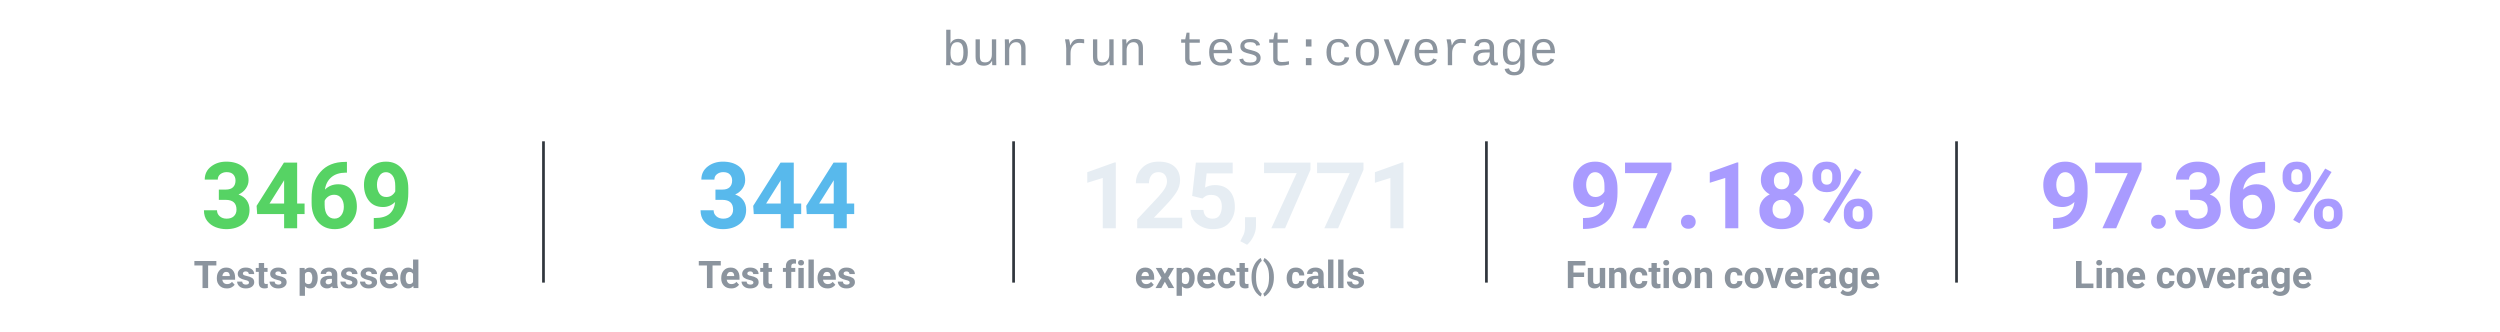
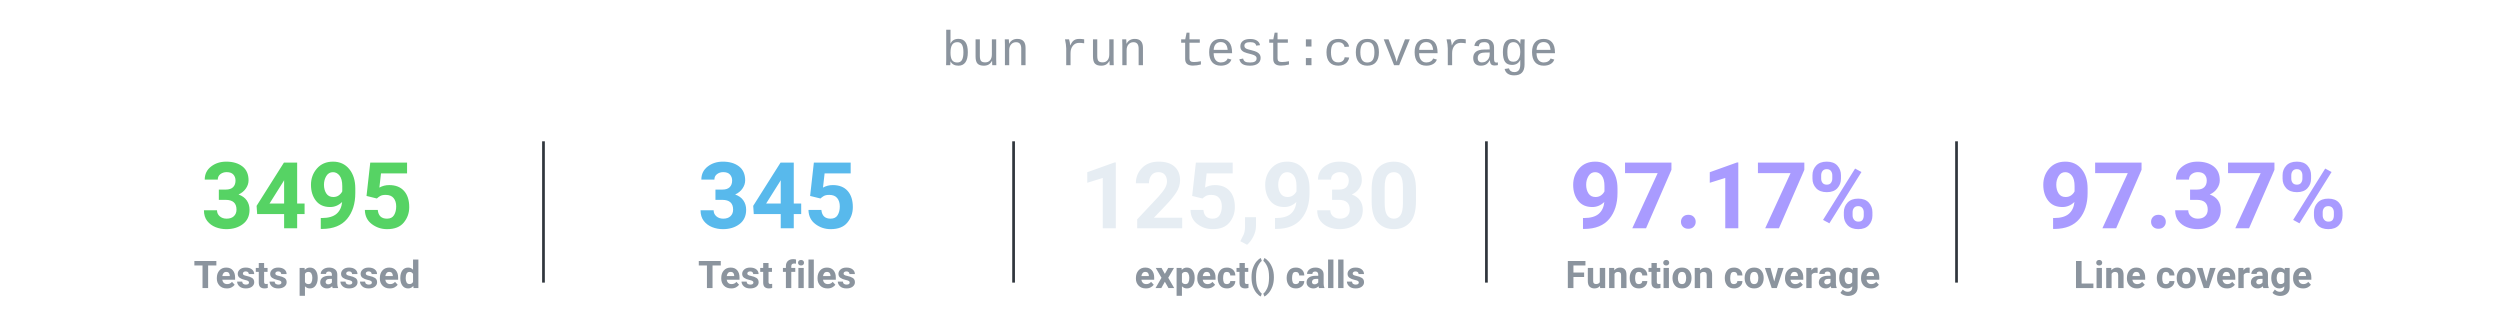
- <svg xmlns="http://www.w3.org/2000/svg" viewBox="0 0 920 122" width="920" height="122" role="img" aria-label="bun run test:coverage — 3469 tests passed, 344 test files, 125,771 expect() calls, 97.18% function coverage, 97.36% line coverage">
+ <svg xmlns="http://www.w3.org/2000/svg" viewBox="0 0 920 122" width="920" height="122" role="img" aria-label="bun run test:coverage — 3495 tests passed, 345 test files, 125,930 expect() calls, 97.17% function coverage, 97.37% line coverage">
  <style>
    .cmd { font-family: ui-monospace, SFMono-Regular, 'SF Mono', Menlo, Consolas, 'Liberation Mono', monospace; font-weight: 500; font-size: 18px; }
    .val { font-family: system-ui, -apple-system, BlinkMacSystemFont, 'Segoe UI', Roboto, sans-serif; font-weight: 700; font-size: 34px; }
    .lbl { font-family: system-ui, -apple-system, BlinkMacSystemFont, 'Segoe UI', Roboto, sans-serif; font-weight: 600; font-size: 14px; }
  </style>
  <text x="460" y="24" text-anchor="middle" class="cmd" fill="#8b949e">bun run test:coverage</text>
  <line x1="200" y1="52" x2="200" y2="104" stroke="#30363d" stroke-width="1" />
  <line x1="373" y1="52" x2="373" y2="104" stroke="#30363d" stroke-width="1" />
  <line x1="547" y1="52" x2="547" y2="104" stroke="#30363d" stroke-width="1" />
  <line x1="720" y1="52" x2="720" y2="104" stroke="#30363d" stroke-width="1" />
-   <text x="113" y="84" text-anchor="middle" class="val" fill="#56d364">3469</text>
+   <text x="113" y="84" text-anchor="middle" class="val" fill="#56d364">3495</text>
  <text x="113" y="106" text-anchor="middle" class="lbl" fill="#8b949e">Tests passed</text>
-   <text x="286" y="84" text-anchor="middle" class="val" fill="#58b9ec">344</text>
+   <text x="286" y="84" text-anchor="middle" class="val" fill="#58b9ec">345</text>
  <text x="286" y="106" text-anchor="middle" class="lbl" fill="#8b949e">Test files</text>
-   <text x="460" y="84" text-anchor="middle" class="val" fill="#e6edf3">125,771</text>
+   <text x="460" y="84" text-anchor="middle" class="val" fill="#e6edf3">125,930</text>
  <text x="460" y="106" text-anchor="middle" class="lbl" fill="#8b949e">expect() calls</text>
-   <text x="634" y="84" text-anchor="middle" class="val" fill="#a99bff">97.18%</text>
+   <text x="634" y="84" text-anchor="middle" class="val" fill="#a99bff">97.17%</text>
  <text x="634" y="106" text-anchor="middle" class="lbl" fill="#8b949e">Function coverage</text>
-   <text x="807" y="84" text-anchor="middle" class="val" fill="#a99bff">97.36%</text>
+   <text x="807" y="84" text-anchor="middle" class="val" fill="#a99bff">97.37%</text>
  <text x="807" y="106" text-anchor="middle" class="lbl" fill="#8b949e">Line coverage</text>
</svg>
